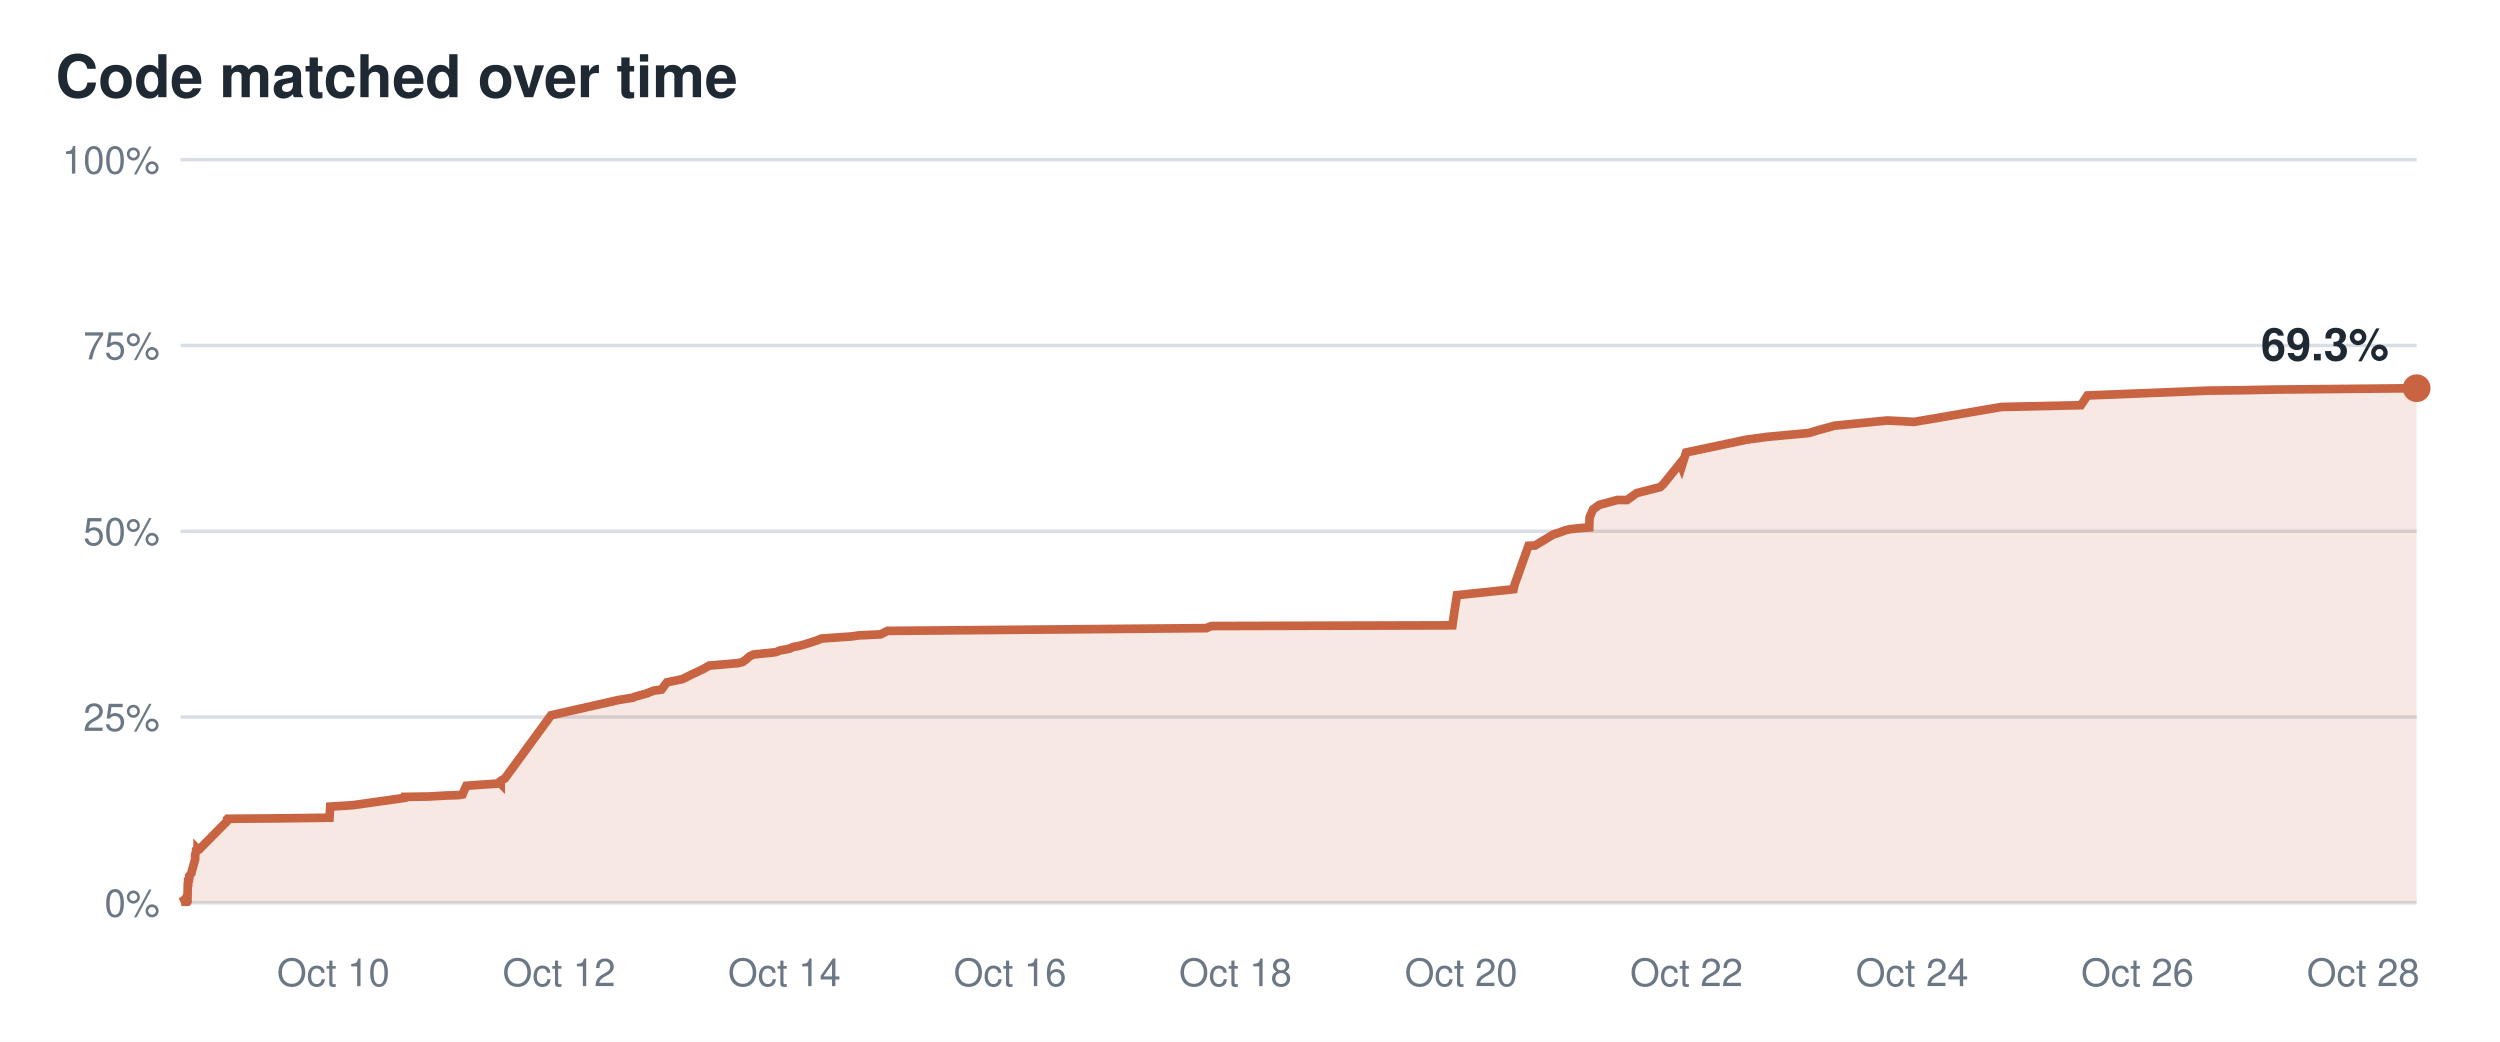
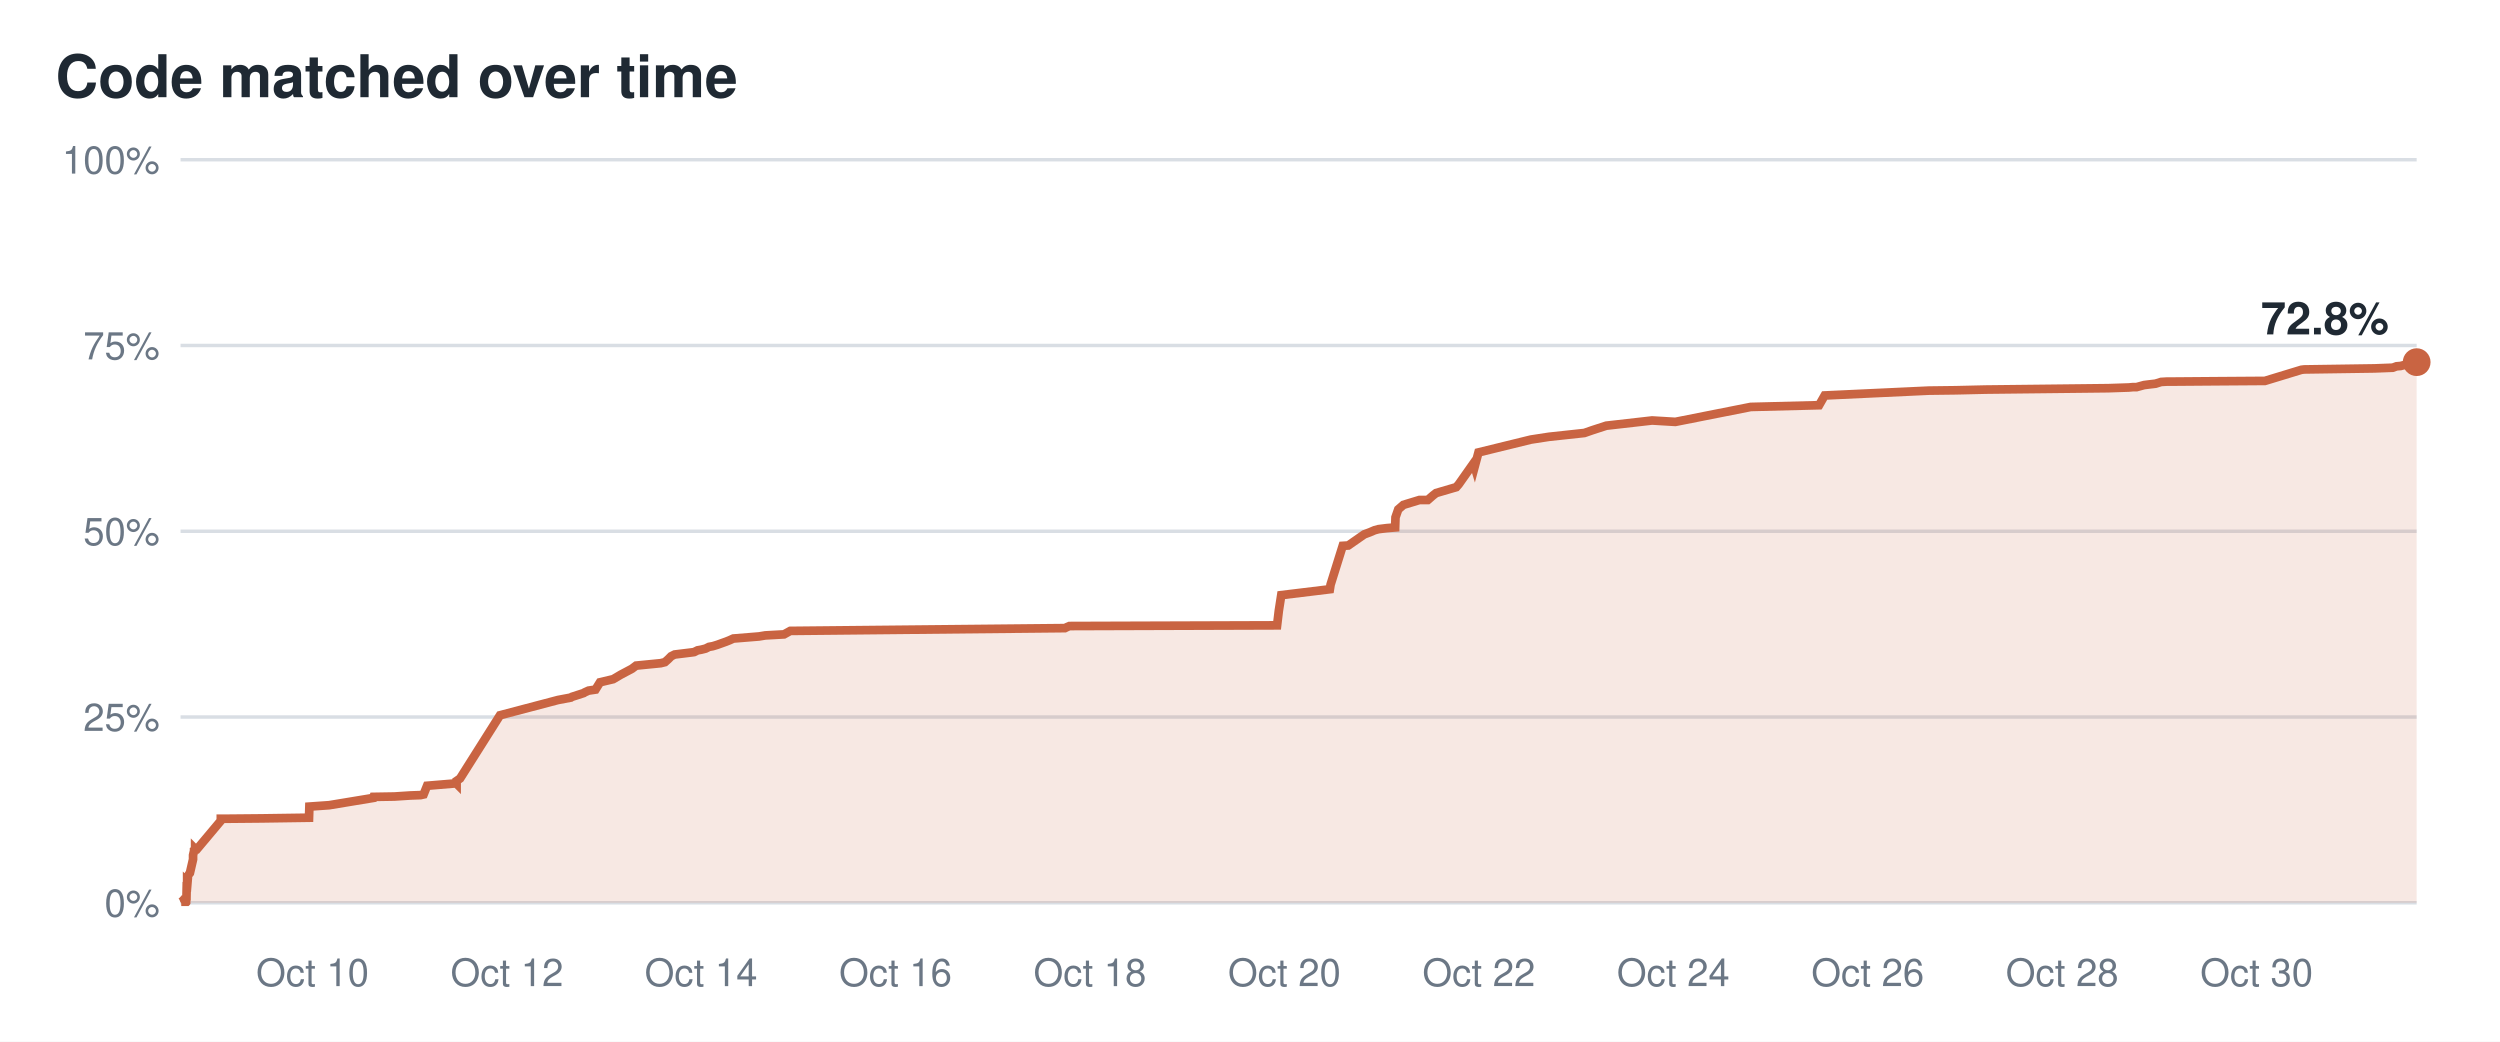
<svg xmlns="http://www.w3.org/2000/svg" viewBox="0 0 720 300" width="720" height="300" font-family="-apple-system,Segoe UI,Helvetica,Arial,sans-serif" role="img" aria-label="Code matched over time">
  <rect width="100%" height="100%" fill="#ffffff" />
  <text x="16" y="28" font-size="17" font-weight="600" fill="#1f2933">Code matched over time</text>
  <line x1="52" y1="260.0" x2="696" y2="260.0" stroke="#d9dee4" />
  <text x="46" y="264.0" font-size="11" fill="#6b7785" text-anchor="end">0%</text>
  <line x1="52" y1="206.5" x2="696" y2="206.5" stroke="#d9dee4" />
  <text x="46" y="210.5" font-size="11" fill="#6b7785" text-anchor="end">25%</text>
  <line x1="52" y1="153.0" x2="696" y2="153.0" stroke="#d9dee4" />
  <text x="46" y="157.0" font-size="11" fill="#6b7785" text-anchor="end">50%</text>
  <line x1="52" y1="99.5" x2="696" y2="99.5" stroke="#d9dee4" />
  <text x="46" y="103.5" font-size="11" fill="#6b7785" text-anchor="end">75%</text>
  <line x1="52" y1="46.0" x2="696" y2="46.0" stroke="#d9dee4" />
  <text x="46" y="50.0" font-size="11" fill="#6b7785" text-anchor="end">100%</text>
-   <text x="96.0" y="284" font-size="11" fill="#6b7785" text-anchor="middle">Oct 10</text>
-   <text x="161.0" y="284" font-size="11" fill="#6b7785" text-anchor="middle">Oct 12</text>
-   <text x="225.9" y="284" font-size="11" fill="#6b7785" text-anchor="middle">Oct 14</text>
-   <text x="290.9" y="284" font-size="11" fill="#6b7785" text-anchor="middle">Oct 16</text>
-   <text x="355.8" y="284" font-size="11" fill="#6b7785" text-anchor="middle">Oct 18</text>
-   <text x="420.8" y="284" font-size="11" fill="#6b7785" text-anchor="middle">Oct 20</text>
-   <text x="485.7" y="284" font-size="11" fill="#6b7785" text-anchor="middle">Oct 22</text>
-   <text x="550.7" y="284" font-size="11" fill="#6b7785" text-anchor="middle">Oct 24</text>
-   <text x="615.6" y="284" font-size="11" fill="#6b7785" text-anchor="middle">Oct 26</text>
-   <text x="680.6" y="284" font-size="11" fill="#6b7785" text-anchor="middle">Oct 28</text>
-   <polygon points="52.0,260.0 52.0,259.8 52.2,259.7 52.2,259.7 52.2,259.7 53.2,259.7 53.2,259.7 53.3,259.7 53.3,259.7 53.3,259.6 53.3,259.6 53.3,259.6 53.4,259.6 53.4,259.6 53.4,259.5 53.4,259.5 53.5,259.5 53.5,259.5 53.5,259.5 53.5,259.4 53.5,259.4 53.6,259.4 53.6,259.4 53.6,259.4 53.6,259.3 53.7,259.3 53.7,259.3 53.7,259.3 53.7,259.2 53.8,259.2 53.8,259.2 53.8,259.1 53.8,259.1 53.8,259.0 53.9,259.0 53.9,258.9 53.9,258.9 53.9,258.8 54.0,258.8 54.0,258.7 54.0,258.7 54.0,258.6 54.1,254.0 54.2,255.4 54.2,254.0 54.3,254.0 54.3,254.1 54.5,252.9 54.5,252.3 55.1,251.5 55.1,251.4 56.2,247.5 56.2,247.1 56.2,246.3 56.5,245.0 56.5,244.9 56.9,244.7 56.9,244.7 56.9,244.6 56.9,244.5 57.0,244.6 57.0,244.6 57.1,244.6 57.4,244.6 65.4,236.5 65.4,235.9 65.5,235.8 66.5,235.8 66.8,235.8 79.2,235.7 94.9,235.5 95.1,232.3 101.6,231.9 116.4,229.8 116.5,229.5 123.4,229.4 128.7,229.1 132.0,229.0 132.1,229.0 133.2,228.8 133.4,228.3 134.3,226.3 144.1,225.6 144.2,225.7 144.2,224.9 144.5,224.7 145.4,224.2 158.7,206.0 178.1,201.6 182.4,200.9 182.7,200.7 186.6,199.6 187.0,199.4 188.3,198.9 190.5,198.6 192.1,196.5 196.5,195.6 199.1,194.3 201.0,193.4 202.7,192.6 204.2,191.7 212.4,191.0 213.8,190.7 214.9,189.9 215.9,189.0 217.0,188.5 222.8,187.9 223.5,187.8 224.7,187.3 226.0,187.1 227.4,186.8 228.5,186.3 229.8,186.1 231.3,185.7 232.6,185.3 234.2,184.8 235.4,184.4 236.6,183.9 245.2,183.3 247.3,183.0 253.6,182.7 255.6,181.7 347.5,180.9 348.1,180.6 348.9,180.3 418.3,180.1 418.9,175.9 418.9,175.9 419.6,171.4 435.9,169.7 436.2,168.4 440.2,157.2 442.1,157.1 447.4,153.9 449.3,153.3 450.9,152.7 452.2,152.4 455.0,152.1 457.7,151.9 457.8,149.0 458.8,146.7 460.6,145.4 465.8,144.0 468.6,144.0 470.4,142.7 471.4,142.0 478.1,140.3 479.0,139.5 483.9,133.4 484.3,134.4 485.6,130.3 503.1,126.6 509.1,125.8 521.0,124.7 523.6,123.9 528.3,122.6 543.5,121.1 551.3,121.5 576.4,117.2 599.3,116.7 601.2,113.9 636.0,112.5 645.0,112.4 655.0,112.2 696.0,111.8 696.0,260.0" fill="#c96442" opacity="0.15" />
-   <polyline points="52.0,259.8 52.2,259.7 52.2,259.7 52.2,259.7 53.2,259.7 53.2,259.7 53.3,259.7 53.3,259.7 53.3,259.6 53.3,259.6 53.3,259.6 53.4,259.6 53.4,259.6 53.4,259.5 53.4,259.5 53.5,259.5 53.5,259.5 53.5,259.5 53.5,259.4 53.5,259.4 53.6,259.4 53.6,259.4 53.6,259.4 53.6,259.3 53.7,259.3 53.7,259.3 53.7,259.3 53.7,259.2 53.8,259.2 53.8,259.2 53.8,259.1 53.8,259.1 53.8,259.0 53.9,259.0 53.9,258.9 53.9,258.9 53.9,258.8 54.0,258.8 54.0,258.7 54.0,258.7 54.0,258.6 54.1,254.0 54.2,255.4 54.2,254.0 54.3,254.0 54.3,254.1 54.5,252.9 54.5,252.3 55.1,251.5 55.1,251.4 56.2,247.5 56.2,247.1 56.2,246.3 56.5,245.0 56.5,244.9 56.9,244.7 56.9,244.7 56.9,244.6 56.9,244.5 57.0,244.6 57.0,244.6 57.1,244.6 57.4,244.6 65.4,236.5 65.4,235.9 65.5,235.8 66.5,235.8 66.8,235.8 79.2,235.7 94.9,235.5 95.1,232.3 101.6,231.9 116.4,229.8 116.5,229.5 123.4,229.4 128.7,229.1 132.0,229.0 132.1,229.0 133.2,228.8 133.4,228.3 134.3,226.3 144.1,225.6 144.2,225.7 144.2,224.9 144.5,224.7 145.4,224.2 158.7,206.0 178.1,201.6 182.4,200.9 182.7,200.7 186.6,199.6 187.0,199.4 188.3,198.9 190.5,198.6 192.1,196.5 196.5,195.6 199.1,194.3 201.0,193.4 202.7,192.6 204.2,191.7 212.4,191.0 213.8,190.7 214.9,189.9 215.9,189.0 217.0,188.5 222.8,187.9 223.5,187.8 224.7,187.3 226.0,187.1 227.4,186.8 228.5,186.3 229.8,186.1 231.3,185.7 232.6,185.3 234.2,184.8 235.4,184.4 236.6,183.9 245.2,183.3 247.3,183.0 253.6,182.7 255.6,181.7 347.5,180.9 348.1,180.6 348.9,180.3 418.3,180.1 418.9,175.9 418.9,175.9 419.6,171.4 435.9,169.7 436.2,168.4 440.2,157.2 442.1,157.1 447.4,153.9 449.3,153.3 450.9,152.7 452.2,152.4 455.0,152.1 457.7,151.9 457.8,149.0 458.8,146.7 460.6,145.4 465.8,144.0 468.6,144.0 470.4,142.7 471.4,142.0 478.1,140.3 479.0,139.5 483.9,133.4 484.3,134.4 485.6,130.3 503.1,126.6 509.1,125.8 521.0,124.7 523.6,123.9 528.3,122.6 543.5,121.1 551.3,121.5 576.4,117.2 599.3,116.7 601.2,113.9 636.0,112.5 645.0,112.4 655.0,112.2 696.0,111.8" fill="none" stroke="#c96442" stroke-width="2.5" />
-   <circle cx="696.0" cy="111.8" r="4" fill="#c96442" />
-   <text x="688.0" y="103.8" font-size="13" font-weight="600" fill="#1f2933" text-anchor="end">69.3%</text>
+   <text x="90.0" y="284" font-size="11" fill="#6b7785" text-anchor="middle">Oct 10</text>
+   <text x="146.0" y="284" font-size="11" fill="#6b7785" text-anchor="middle">Oct 12</text>
+   <text x="201.9" y="284" font-size="11" fill="#6b7785" text-anchor="middle">Oct 14</text>
+   <text x="257.9" y="284" font-size="11" fill="#6b7785" text-anchor="middle">Oct 16</text>
+   <text x="313.9" y="284" font-size="11" fill="#6b7785" text-anchor="middle">Oct 18</text>
+   <text x="369.9" y="284" font-size="11" fill="#6b7785" text-anchor="middle">Oct 20</text>
+   <text x="425.9" y="284" font-size="11" fill="#6b7785" text-anchor="middle">Oct 22</text>
+   <text x="481.9" y="284" font-size="11" fill="#6b7785" text-anchor="middle">Oct 24</text>
+   <text x="537.9" y="284" font-size="11" fill="#6b7785" text-anchor="middle">Oct 26</text>
+   <text x="593.9" y="284" font-size="11" fill="#6b7785" text-anchor="middle">Oct 28</text>
+   <text x="649.9" y="284" font-size="11" fill="#6b7785" text-anchor="middle">Oct 30</text>
+   <polygon points="52.0,260.0 52.0,259.8 52.2,259.7 52.2,259.7 52.2,259.7 53.0,259.7 53.1,259.7 53.1,259.7 53.1,259.7 53.1,259.6 53.1,259.6 53.2,259.6 53.2,259.6 53.2,259.6 53.2,259.5 53.2,259.5 53.3,259.5 53.3,259.5 53.3,259.5 53.3,259.4 53.3,259.4 53.4,259.4 53.4,259.4 53.4,259.4 53.4,259.3 53.4,259.3 53.5,259.3 53.5,259.3 53.5,259.2 53.5,259.2 53.5,259.2 53.5,259.1 53.6,259.1 53.6,259.0 53.6,259.0 53.6,258.9 53.6,258.9 53.7,258.8 53.7,258.8 53.7,258.7 53.7,258.7 53.7,258.6 53.8,254.0 53.9,255.4 53.9,254.0 53.9,254.0 54.0,254.1 54.1,252.9 54.1,252.3 54.6,251.5 54.7,251.4 55.6,247.5 55.6,247.1 55.6,246.3 55.9,245.0 55.9,244.9 56.2,244.7 56.2,244.7 56.2,244.6 56.2,244.5 56.3,244.6 56.3,244.6 56.4,244.6 56.7,244.6 63.5,236.5 63.6,235.9 63.6,235.8 64.5,235.8 64.8,235.8 75.4,235.7 89.0,235.5 89.1,232.3 94.8,231.9 107.5,229.8 107.6,229.5 113.6,229.4 118.2,229.1 120.9,229.0 121.1,229.0 122.0,228.8 122.2,228.3 123.0,226.3 131.4,225.6 131.5,225.7 131.5,224.9 131.8,224.7 132.5,224.2 144.0,206.0 160.7,201.6 164.4,200.9 164.7,200.7 168.1,199.6 168.4,199.4 169.5,198.9 171.5,198.6 172.8,196.5 176.6,195.6 178.8,194.3 180.5,193.4 182.0,192.6 183.2,191.7 190.3,191.0 191.5,190.7 192.4,189.9 193.3,189.0 194.3,188.5 199.2,187.9 199.9,187.8 200.9,187.3 202.0,187.1 203.2,186.8 204.2,186.3 205.3,186.1 206.6,185.7 207.7,185.3 209.1,184.8 210.1,184.4 211.2,183.9 218.6,183.3 220.4,183.0 225.8,182.7 227.6,181.7 306.7,180.9 307.3,180.6 308.0,180.3 367.8,180.1 368.3,175.9 368.3,175.9 369.0,171.4 383.0,169.7 383.2,168.4 386.7,157.2 388.3,157.1 392.9,153.9 394.5,153.3 395.9,152.7 397.0,152.4 399.4,152.1 401.8,151.9 401.9,149.0 402.7,146.7 404.2,145.4 408.8,144.0 411.2,144.0 412.7,142.7 413.6,142.0 419.4,140.3 420.1,139.5 424.4,133.4 424.7,134.4 425.8,130.3 440.9,126.6 446.1,125.8 456.3,124.7 458.6,123.9 462.6,122.6 475.8,121.1 482.5,121.5 504.2,117.2 523.9,116.7 525.5,113.9 555.5,112.5 563.3,112.4 571.8,112.2 607.2,111.8 613.1,111.6 614.2,111.5 615.3,111.5 616.4,111.2 617.5,110.9 619.1,110.7 620.8,110.5 622.4,110.0 624.1,109.9 625.7,109.9 638.3,109.8 652.3,109.7 662.8,106.5 663.6,106.4 683.9,106.1 689.1,105.9 690.2,105.5 691.4,105.4 692.5,105.1 693.7,104.7 696.0,104.3 696.0,260.0" fill="#c96442" opacity="0.15" />
+   <polyline points="52.0,259.8 52.2,259.7 52.2,259.7 52.2,259.7 53.0,259.7 53.1,259.7 53.1,259.7 53.1,259.7 53.1,259.6 53.1,259.6 53.2,259.6 53.2,259.6 53.2,259.6 53.2,259.5 53.2,259.5 53.3,259.5 53.3,259.5 53.3,259.5 53.3,259.4 53.3,259.4 53.4,259.4 53.4,259.4 53.4,259.4 53.4,259.3 53.4,259.3 53.5,259.3 53.5,259.3 53.5,259.2 53.5,259.2 53.5,259.2 53.5,259.1 53.6,259.1 53.6,259.0 53.6,259.0 53.6,258.9 53.6,258.9 53.7,258.8 53.7,258.8 53.7,258.7 53.7,258.7 53.7,258.6 53.8,254.0 53.9,255.4 53.9,254.0 53.9,254.0 54.0,254.1 54.1,252.9 54.1,252.3 54.6,251.5 54.7,251.4 55.6,247.5 55.6,247.1 55.6,246.3 55.9,245.0 55.9,244.9 56.2,244.7 56.2,244.7 56.2,244.6 56.2,244.5 56.3,244.6 56.3,244.6 56.4,244.6 56.7,244.6 63.5,236.5 63.6,235.9 63.6,235.8 64.5,235.8 64.8,235.8 75.4,235.7 89.0,235.5 89.1,232.3 94.8,231.9 107.5,229.8 107.6,229.5 113.6,229.4 118.2,229.1 120.9,229.0 121.1,229.0 122.0,228.8 122.2,228.3 123.0,226.3 131.4,225.6 131.5,225.7 131.5,224.9 131.8,224.7 132.5,224.2 144.0,206.0 160.7,201.6 164.4,200.9 164.7,200.7 168.1,199.6 168.4,199.4 169.5,198.9 171.5,198.6 172.8,196.5 176.6,195.6 178.8,194.3 180.5,193.4 182.0,192.6 183.2,191.7 190.3,191.0 191.5,190.7 192.4,189.9 193.3,189.0 194.3,188.5 199.2,187.9 199.9,187.8 200.9,187.3 202.0,187.1 203.2,186.8 204.2,186.3 205.3,186.1 206.6,185.7 207.7,185.3 209.1,184.8 210.1,184.4 211.2,183.9 218.6,183.3 220.4,183.0 225.8,182.7 227.6,181.7 306.7,180.9 307.3,180.6 308.0,180.3 367.8,180.1 368.3,175.9 368.3,175.9 369.0,171.4 383.0,169.7 383.2,168.4 386.7,157.2 388.3,157.1 392.9,153.9 394.5,153.3 395.9,152.7 397.0,152.4 399.4,152.1 401.8,151.9 401.9,149.0 402.7,146.7 404.2,145.4 408.8,144.0 411.2,144.0 412.7,142.7 413.6,142.0 419.4,140.3 420.1,139.5 424.4,133.4 424.7,134.4 425.8,130.3 440.9,126.6 446.1,125.8 456.3,124.7 458.6,123.9 462.6,122.6 475.8,121.1 482.5,121.5 504.2,117.2 523.9,116.7 525.5,113.9 555.5,112.5 563.3,112.4 571.8,112.2 607.2,111.8 613.1,111.6 614.2,111.5 615.3,111.5 616.4,111.2 617.5,110.9 619.1,110.7 620.8,110.5 622.4,110.0 624.1,109.9 625.7,109.9 638.3,109.8 652.3,109.7 662.8,106.5 663.6,106.4 683.9,106.1 689.1,105.9 690.2,105.5 691.4,105.4 692.5,105.1 693.7,104.7 696.0,104.3" fill="none" stroke="#c96442" stroke-width="2.5" />
+   <circle cx="696.0" cy="104.3" r="4" fill="#c96442" />
+   <text x="688.0" y="96.3" font-size="13" font-weight="600" fill="#1f2933" text-anchor="end">72.8%</text>
</svg>
